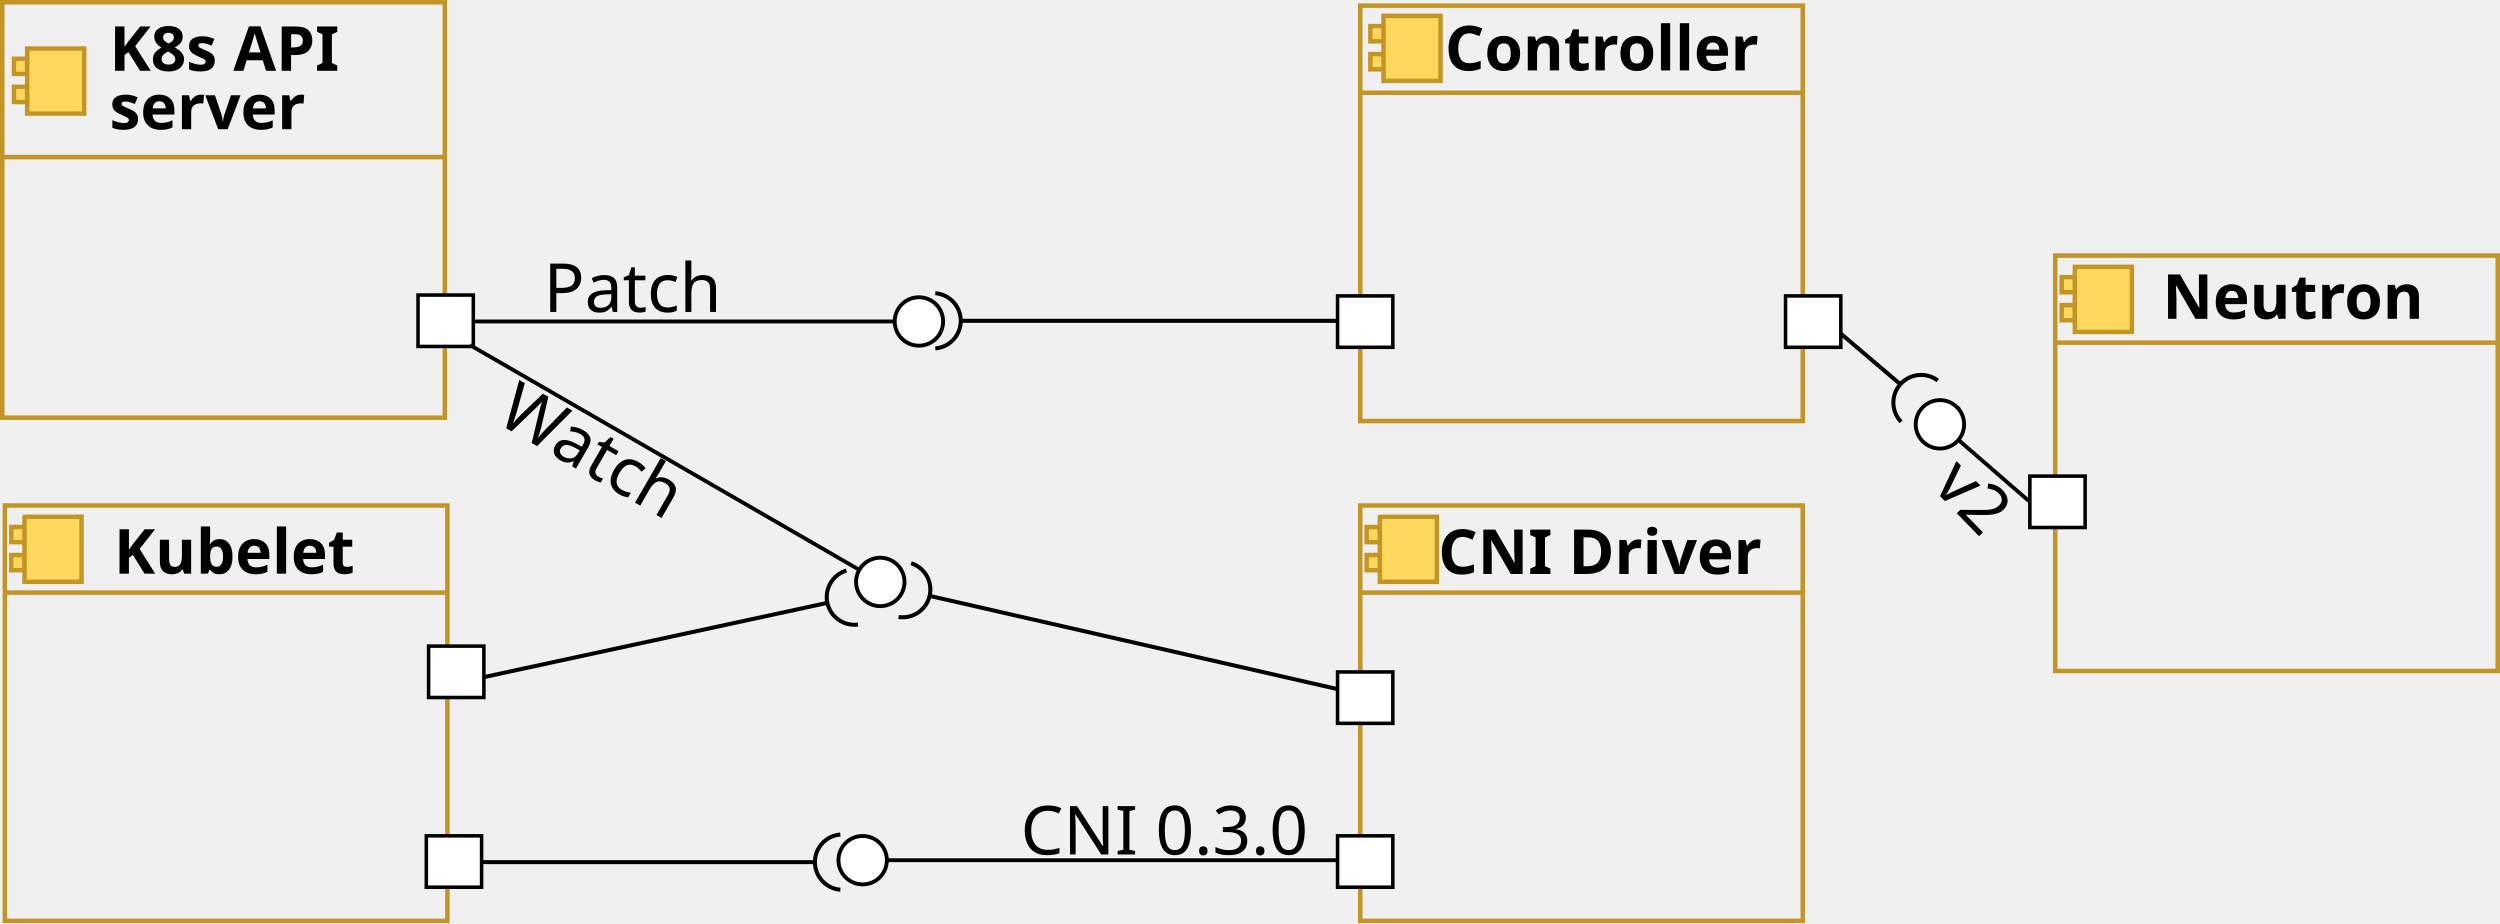
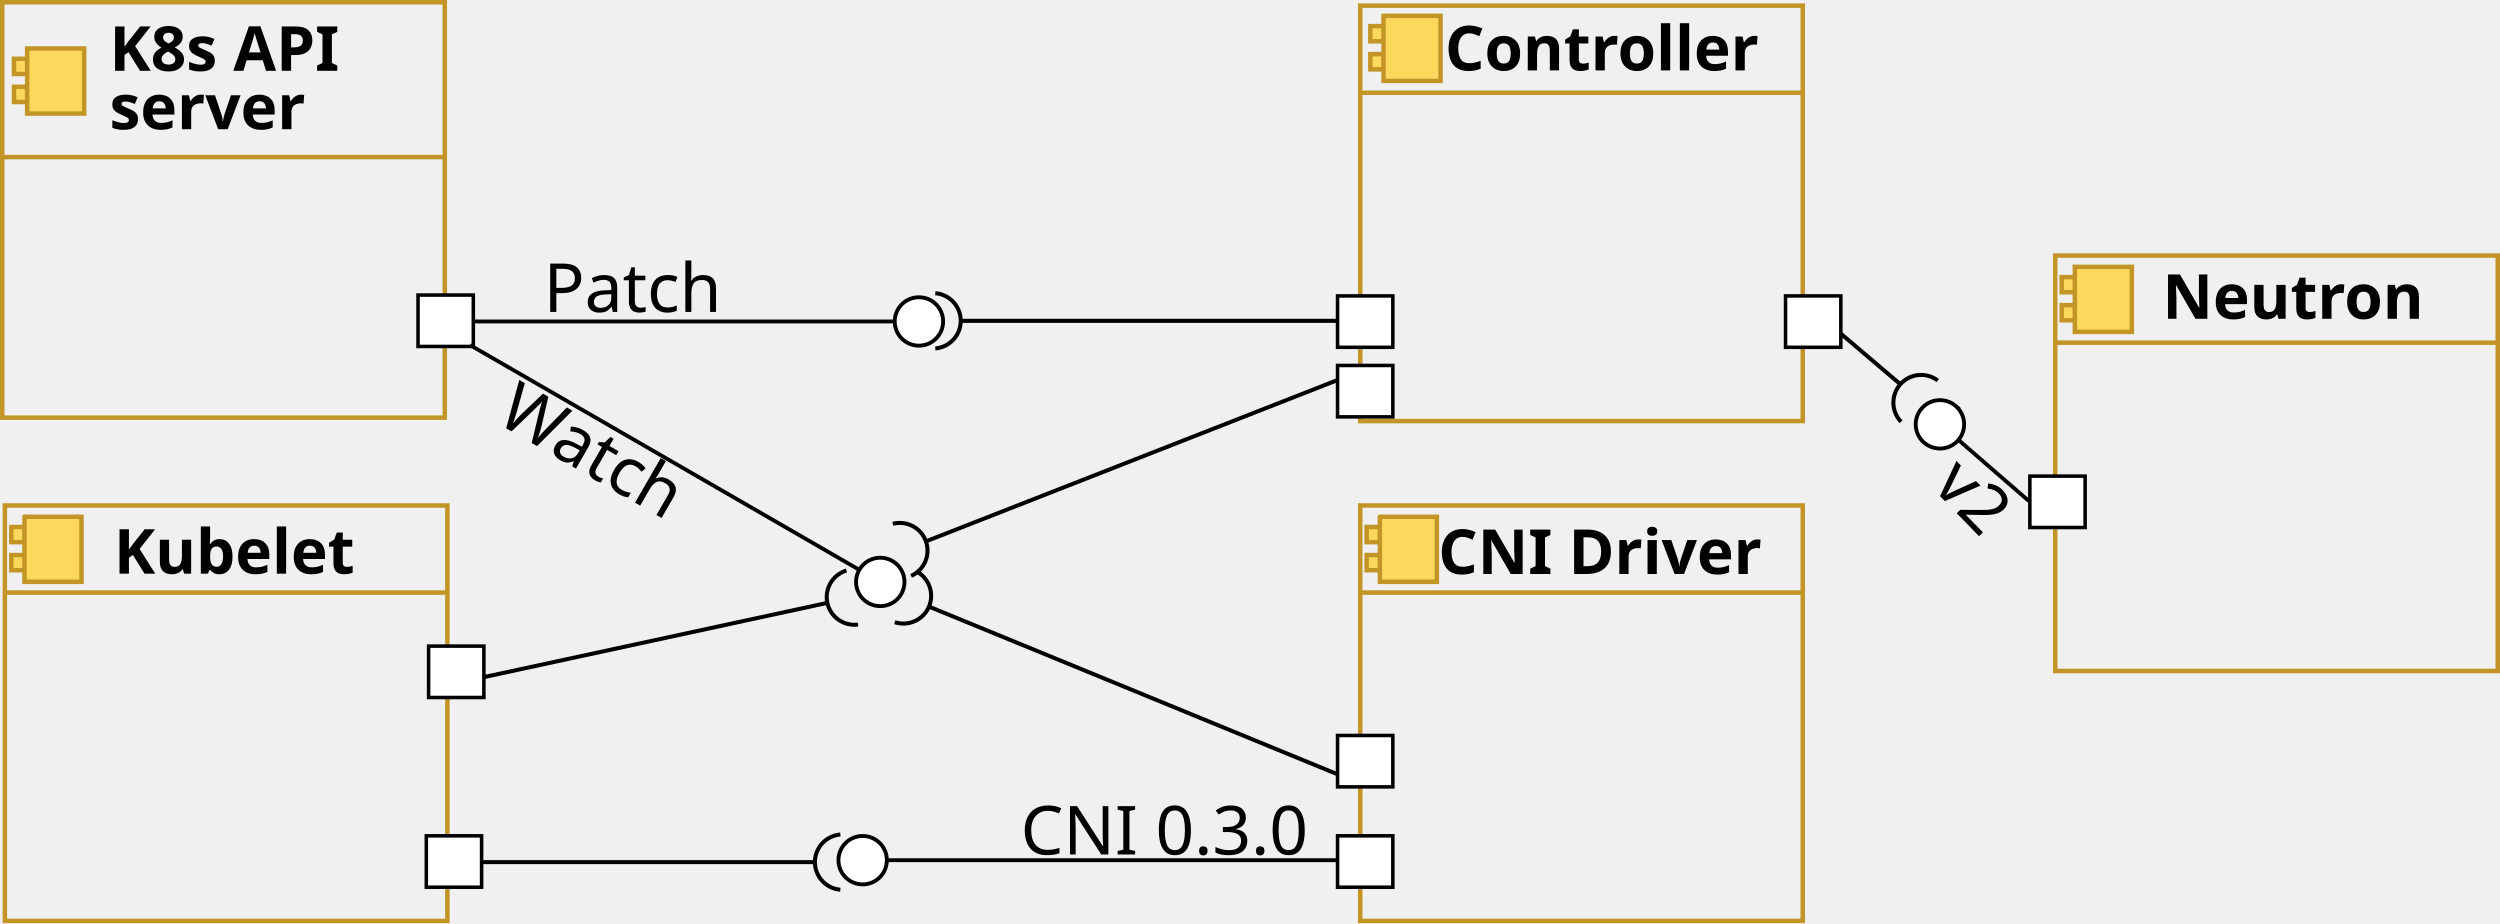
<svg xmlns="http://www.w3.org/2000/svg" width="312.45mm" height="115.373mm" viewBox="0 0 1107.107 408.802" id="svg2" version="1.1">
  <defs id="defs4" />
  <g id="layer1" transform="translate(-302.0458,-262.4331)">
    <g id="g10788">
      <path id="rect4272-7-56" d="m 314.079,283.92 0,11.053 -0.06,-6.516 -5.783,0 0,6.726 5.844,0 0,12.204 -0.06,-6.516 -5.783,0 0,6.726 5.844,0 0,5.126 25.247,0 0,-28.804 -25.247,0 z" style="fill:#fcd95d;fill-opacity:1;stroke:#c39526;stroke-width:1.991;stroke-miterlimit:10;stroke-dasharray:none;stroke-opacity:1" />
      <path d="m 708.981,415.511 c -5.92,0 -10.719,-4.799 -10.719,-10.719 0,-5.92 4.799,-10.719 10.719,-10.719 5.92,0 10.719,4.799 10.719,10.719 0,5.92 -4.799,10.719 -10.719,10.719 z m -209.724,-10.719 199.4,0" style="fill:#ffffff;fill-opacity:1;stroke:#000000;stroke-width:1.719;stroke-miterlimit:4;stroke-dasharray:none;stroke-opacity:1" id="path7744" />
      <g id="g10323">
        <path id="path9651" style="fill:none;fill-opacity:1;fill-rule:evenodd;stroke:#c39526;stroke-width:2;stroke-linecap:butt;stroke-linejoin:miter;stroke-miterlimit:4;stroke-dasharray:none;stroke-opacity:1" d="m 303.214,332.005 196.071,0 m -196.24,-68.572 195.97,0 0,183.96 -195.97,0 z" />
        <path style="fill:#ffffff;fill-opacity:1;stroke:#000000;stroke-width:1.567;stroke-miterlimit:10;stroke-dasharray:none;stroke-opacity:1" d="m 487.17,415.854 24.481,0 0,-22.758 -24.481,0 z" id="rect4272" />
      </g>
-       <text id="text10308" y="293.799" x="350.543" style="font-style:normal;font-weight:normal;font-size:40px;line-height:94%;font-family:sans-serif;letter-spacing:0px;word-spacing:0px;fill:#000000;fill-opacity:1;stroke:none;stroke-width:1px;stroke-linecap:butt;stroke-linejoin:miter;stroke-opacity:1" xml:space="preserve">
+       <text id="text10308" y="293.799" x="350.543" style="font-style:normal;font-weight:normal;line-height:0%;font-family:sans-serif;letter-spacing:0px;word-spacing:0px;fill:#000000;fill-opacity:1;stroke:none;stroke-width:1px;stroke-linecap:butt;stroke-linejoin:miter;stroke-opacity:1" xml:space="preserve">
        <tspan style="font-weight:bold;font-size:27.5px;line-height:94%" y="293.799" x="350.543" id="tspan10310">K8s API</tspan>
        <tspan style="font-weight:bold;font-size:27.5px;line-height:94%" id="tspan10312" y="319.649" x="350.543">server</tspan>
      </text>
-       <text id="text10308-7" y="400.583" x="542.802" style="font-style:normal;font-weight:normal;font-size:40px;line-height:94%;font-family:sans-serif;letter-spacing:0px;word-spacing:0px;fill:#000000;fill-opacity:1;stroke:none;stroke-width:1px;stroke-linecap:butt;stroke-linejoin:miter;stroke-opacity:1" xml:space="preserve">
+       <text id="text10308-7" y="400.583" x="542.802" style="font-style:normal;font-weight:normal;line-height:0%;font-family:sans-serif;letter-spacing:0px;word-spacing:0px;fill:#000000;fill-opacity:1;stroke:none;stroke-width:1px;stroke-linecap:butt;stroke-linejoin:miter;stroke-opacity:1" xml:space="preserve">
        <tspan style="font-weight:normal;font-size:30px;line-height:94%" id="tspan10312-2" y="400.583" x="542.802">Patch</tspan>
      </text>
      <path d="m 686.507,529.423 c -5.127,-2.96 -6.883,-9.516 -3.923,-14.643 2.96,-5.127 9.516,-6.883 14.643,-3.923 5.127,2.96 6.883,9.516 3.923,14.643 -2.96,5.127 -9.516,6.883 -14.643,3.923 z m -176.267,-114.145 172.686,99.7" style="fill:#ffffff;fill-opacity:1;stroke:#000000;stroke-width:1.719;stroke-miterlimit:4;stroke-dasharray:none;stroke-opacity:1" id="path7744-0" />
-       <text transform="matrix(0.8660254,0.5,-0.5,0.8660254,0,0)" id="text10308-7-2" y="128.421" x="675.727" style="font-style:normal;font-weight:normal;font-size:40px;line-height:94%;font-family:sans-serif;letter-spacing:0px;word-spacing:0px;fill:#000000;fill-opacity:1;stroke:none;stroke-width:1px;stroke-linecap:butt;stroke-linejoin:miter;stroke-opacity:1" xml:space="preserve">
+       <text transform="rotate(30)" id="text10308-7-2" y="128.421" x="675.727" style="font-style:normal;font-weight:normal;line-height:0%;font-family:sans-serif;letter-spacing:0px;word-spacing:0px;fill:#000000;fill-opacity:1;stroke:none;stroke-width:1px;stroke-linecap:butt;stroke-linejoin:miter;stroke-opacity:1" xml:space="preserve">
        <tspan style="font-weight:normal;font-size:30px;line-height:94%" id="tspan10312-2-3" y="128.421" x="675.727">Watch</tspan>
      </text>
    </g>
-     <text xml:space="preserve" style="font-style:normal;font-weight:normal;font-size:40px;line-height:94%;font-family:sans-serif;letter-spacing:0px;word-spacing:0px;fill:#000000;fill-opacity:1;stroke:none;stroke-width:1px;stroke-linecap:butt;stroke-linejoin:miter;stroke-opacity:1" x="941.929" y="293.611" id="text10308-9-1">
+     <text xml:space="preserve" style="font-style:normal;font-weight:normal;line-height:0%;font-family:sans-serif;letter-spacing:0px;word-spacing:0px;fill:#000000;fill-opacity:1;stroke:none;stroke-width:1px;stroke-linecap:butt;stroke-linejoin:miter;stroke-opacity:1" x="941.929" y="293.611" id="text10308-9-1">
      <tspan x="941.929" y="293.611" style="font-weight:bold;font-size:27.5px;line-height:94%" id="tspan10499-9">Controller</tspan>
    </text>
    <g id="g10777">
      <g id="g10258">
        <path style="fill:#fcd95d;fill-opacity:1;stroke:#c39526;stroke-width:1.991;stroke-miterlimit:10;stroke-dasharray:none;stroke-opacity:1" d="m 312.896,491.272 0,11.053 -0.06,-6.516 -5.783,0 0,6.726 5.844,0 0,12.204 -0.06,-6.516 -5.783,0 0,6.726 5.844,0 0,5.126 25.247,0 0,-28.804 -25.247,0 z" id="rect4272-7-3" />
        <path id="path9651-7-0" style="fill:none;fill-opacity:1;fill-rule:evenodd;stroke:#c39526;stroke-width:2;stroke-linecap:butt;stroke-linejoin:miter;stroke-miterlimit:4;stroke-dasharray:none;stroke-opacity:1" d="m 304.367,524.848 196.071,0 m -196.24,-38.572 195.97,0 0,183.96 -195.97,0 z" />
      </g>
      <path id="rect4272-6" d="m 491.846,571.315 24.481,0 0,-22.758 -24.481,0 z" style="fill:#ffffff;fill-opacity:1;stroke:#000000;stroke-width:1.567;stroke-miterlimit:10;stroke-dasharray:none;stroke-opacity:1" />
      <path id="rect4272-6-1" d="m 490.836,655.335 24.481,0 0,-22.758 -24.481,0 z" style="fill:#ffffff;fill-opacity:1;stroke:#000000;stroke-width:1.567;stroke-miterlimit:10;stroke-dasharray:none;stroke-opacity:1" />
      <path d="m 676.879,515.095 c -6.114,1.848 -9.79,8.075 -8.453,14.321 1.345,6.243 7.251,10.413 13.584,9.59 m -165.803,23.31 153.019,-33.072" style="fill:none;fill-opacity:1;stroke:#000000;stroke-width:1.79;stroke-miterlimit:4;stroke-dasharray:none;stroke-opacity:1" id="path7157-1-7" />
-       <text id="text10308-2" y="516.468" x="352.514" style="font-style:normal;font-weight:normal;font-size:40px;line-height:94%;font-family:sans-serif;letter-spacing:0px;word-spacing:0px;fill:#000000;fill-opacity:1;stroke:none;stroke-width:1px;stroke-linecap:butt;stroke-linejoin:miter;stroke-opacity:1" xml:space="preserve">
+       <text id="text10308-2" y="516.468" x="352.514" style="font-style:normal;font-weight:normal;line-height:0%;font-family:sans-serif;letter-spacing:0px;word-spacing:0px;fill:#000000;fill-opacity:1;stroke:none;stroke-width:1px;stroke-linecap:butt;stroke-linejoin:miter;stroke-opacity:1" xml:space="preserve">
        <tspan style="font-weight:bold;font-size:27.5px;line-height:94%" id="tspan10312-8" y="516.468" x="352.514">Kubelet</tspan>
      </text>
      <path d="m 674.187,631.992 c -6.366,0.524 -11.266,5.841 -11.27,12.229 0.005,6.386 4.905,11.703 11.27,12.227 m -159.162,-12.227 148.71,0" style="fill:none;fill-opacity:1;stroke:#000000;stroke-width:1.79;stroke-miterlimit:4;stroke-dasharray:none;stroke-opacity:1" id="path7157-1-78" />
    </g>
-     <g id="g10755">
-       <g id="g10258-9" transform="translate(600.2134,0)">
-         <path style="fill:#fcd95d;fill-opacity:1;stroke:#c39526;stroke-width:1.991;stroke-miterlimit:10;stroke-dasharray:none;stroke-opacity:1" d="m 312.896,491.272 0,11.053 -0.06,-6.516 -5.783,0 0,6.726 5.844,0 0,12.204 -0.06,-6.516 -5.783,0 0,6.726 5.844,0 0,5.126 25.247,0 0,-28.804 -25.247,0 z" id="rect4272-7-3-3" />
-         <path id="path9651-7-0-6" style="fill:none;fill-opacity:1;fill-rule:evenodd;stroke:#c39526;stroke-width:2;stroke-linecap:butt;stroke-linejoin:miter;stroke-miterlimit:4;stroke-dasharray:none;stroke-opacity:1" d="m 304.367,524.848 196.071,0 m -196.24,-38.572 195.97,0 0,183.96 -195.97,0 z" />
-       </g>
-       <path id="rect4272-6-5" d="m 894.372,582.767 24.481,0 0,-22.758 -24.481,0 z" style="fill:#ffffff;fill-opacity:1;stroke:#000000;stroke-width:1.567;stroke-miterlimit:10;stroke-dasharray:none;stroke-opacity:1" />
-       <text id="text10308-9" y="516.611" x="938.942" style="font-style:normal;font-weight:normal;font-size:40px;line-height:94%;font-family:sans-serif;letter-spacing:0px;word-spacing:0px;fill:#000000;fill-opacity:1;stroke:none;stroke-width:1px;stroke-linecap:butt;stroke-linejoin:miter;stroke-opacity:1" xml:space="preserve">
-         <tspan id="tspan10499" style="font-weight:bold;font-size:27.5px;line-height:94%" y="516.611" x="938.942">CNI Driver</tspan>
-       </text>
-       <path d="m 699.983,535.67 c 6.319,0.932 12.297,-3.136 13.748,-9.356 1.443,-6.221 -2.125,-12.51 -8.205,-14.463 m 188.626,55.712 -181.217,-41.435" style="fill:none;fill-opacity:1;stroke:#000000;stroke-width:1.79;stroke-miterlimit:4;stroke-dasharray:none;stroke-opacity:1" id="path7157-1-6" />
-       <path id="rect4272-6-1-3" d="m 894.372,655.335 24.481,0 0,-22.758 -24.481,0 z" style="fill:#ffffff;fill-opacity:1;stroke:#000000;stroke-width:1.567;stroke-miterlimit:10;stroke-dasharray:none;stroke-opacity:1" />
-       <path d="m 684.07,632.643 c 5.92,0 10.719,4.799 10.719,10.719 0,5.92 -4.799,10.719 -10.719,10.719 -5.92,0 -10.719,-4.799 -10.719,-10.719 0,-5.92 4.799,-10.719 10.719,-10.719 z m 209.724,10.719 -199.4,0" style="fill:#ffffff;fill-opacity:1;stroke:#000000;stroke-width:1.719;stroke-miterlimit:4;stroke-dasharray:none;stroke-opacity:1" id="path7744-1" />
-       <text id="text10308-7-5" y="640.838" x="754.024" style="font-style:normal;font-weight:normal;font-size:40px;line-height:94%;font-family:sans-serif;letter-spacing:0px;word-spacing:0px;fill:#000000;fill-opacity:1;stroke:none;stroke-width:1px;stroke-linecap:butt;stroke-linejoin:miter;stroke-opacity:1" xml:space="preserve">
-         <tspan style="font-weight:normal;font-size:30px;line-height:94%" id="tspan10312-2-0" y="640.838" x="754.024">CNI 0.3.0</tspan>
-       </text>
+     <g transform="translate(600.2134)" id="g10258-9">
+       <path id="rect4272-7-3-3" d="m 312.896,491.272 v 11.053 l -0.06,-6.516 h -5.783 v 6.726 h 5.844 v 12.204 l -0.06,-6.516 h -5.783 v 6.726 h 5.844 v 5.126 h 25.247 v -28.804 h -25.247 z" style="fill:#fcd95d;fill-opacity:1;stroke:#c39526;stroke-width:1.991;stroke-miterlimit:10;stroke-dasharray:none;stroke-opacity:1" />
+       <path d="M 304.367,524.848 H 500.438 M 304.198,486.276 h 195.97 v 183.96 H 304.198 Z" style="fill:none;fill-opacity:1;fill-rule:evenodd;stroke:#c39526;stroke-width:2;stroke-linecap:butt;stroke-linejoin:miter;stroke-miterlimit:4;stroke-dasharray:none;stroke-opacity:1" id="path9651-7-0-6" />
    </g>
+     <path style="fill:#ffffff;fill-opacity:1;stroke:#000000;stroke-width:1.567;stroke-miterlimit:10;stroke-dasharray:none;stroke-opacity:1" d="m 894.372,610.892 h 24.481 v -22.758 h -24.481 z" id="rect4272-6-5" />
+     <text xml:space="preserve" style="font-style:normal;font-weight:normal;line-height:0%;font-family:sans-serif;letter-spacing:0px;word-spacing:0px;fill:#000000;fill-opacity:1;stroke:none;stroke-width:1px;stroke-linecap:butt;stroke-linejoin:miter;stroke-opacity:1" x="938.942" y="516.611" id="text10308-9">
+       <tspan x="938.942" y="516.611" style="font-weight:bold;font-size:27.5px;line-height:94%" id="tspan10499">CNI Driver</tspan>
+     </text>
+     <path id="path7157-1-6" style="fill:none;fill-opacity:1;stroke:#000000;stroke-width:1.79;stroke-miterlimit:4;stroke-dasharray:none;stroke-opacity:1" d="m 698.305,537.964 c 6.069,1.989 12.65,-1.008 15.134,-6.893 2.475,-5.887 0.025,-12.689 -5.637,-15.643 m 186.645,89.932 -181.762,-74.607" />
+     <path style="fill:#ffffff;fill-opacity:1;stroke:#000000;stroke-width:1.567;stroke-miterlimit:10;stroke-dasharray:none;stroke-opacity:1" d="m 894.372,655.335 h 24.481 v -22.758 h -24.481 z" id="rect4272-6-1-3" />
+     <path id="path7744-1" style="fill:#ffffff;fill-opacity:1;stroke:#000000;stroke-width:1.719;stroke-miterlimit:4;stroke-dasharray:none;stroke-opacity:1" d="m 684.07,632.643 c 5.92,0 10.719,4.799 10.719,10.719 0,5.92 -4.799,10.719 -10.719,10.719 -5.92,0 -10.719,-4.799 -10.719,-10.719 0,-5.92 4.799,-10.719 10.719,-10.719 z m 209.724,10.719 H 694.394" />
+     <text xml:space="preserve" style="font-style:normal;font-weight:normal;line-height:0%;font-family:sans-serif;letter-spacing:0px;word-spacing:0px;fill:#000000;fill-opacity:1;stroke:none;stroke-width:1px;stroke-linecap:butt;stroke-linejoin:miter;stroke-opacity:1" x="754.024" y="640.838" id="text10308-7-5">
+       <tspan x="754.024" y="640.838" id="tspan10312-2-0" style="font-weight:normal;font-size:30px;line-height:94%">CNI 0.3.0</tspan>
+     </text>
    <g id="g10768">
      <path d="m 716.241,416.733 c 6.366,-0.524 11.266,-5.841 11.27,-12.229 -0.005,-6.386 -4.905,-11.703 -11.27,-12.227 m 178.734,12.227 -168.282,0" style="fill:none;fill-opacity:1;stroke:#000000;stroke-width:1.79;stroke-miterlimit:4;stroke-dasharray:none;stroke-opacity:1" id="path7157-1" />
      <g id="g10283">
        <path style="fill:#fcd95d;fill-opacity:1;stroke:#c39526;stroke-width:1.991;stroke-miterlimit:10;stroke-dasharray:none;stroke-opacity:1" d="m 914.733,269.46 0,11.053 -0.06,-6.516 -5.783,0 0,6.726 5.844,0 0,12.204 -0.06,-6.516 -5.783,0 0,6.726 5.844,0 0,5.126 25.247,0 0,-28.804 -25.247,0 z" id="rect4272-7" />
        <path id="path9651-7" style="fill:none;fill-opacity:1;fill-rule:evenodd;stroke:#c39526;stroke-width:2;stroke-linecap:butt;stroke-linejoin:miter;stroke-miterlimit:4;stroke-dasharray:none;stroke-opacity:1" d="m 904.58,303.507 196.071,0 m -196.24,-38.572 195.97,0 0,183.96 -195.97,0 z" />
      </g>
      <path id="rect4272-2-1" d="m 1092.76,416.234 24.481,0 0,-22.758 -24.481,0 z" style="fill:#ffffff;fill-opacity:1;stroke:#000000;stroke-width:1.567;stroke-miterlimit:10;stroke-dasharray:none;stroke-opacity:1" />
      <path id="rect4272-2" d="m 894.372,416.234 24.481,0 0,-22.758 -24.481,0 z" style="fill:#ffffff;fill-opacity:1;stroke:#000000;stroke-width:1.567;stroke-miterlimit:10;stroke-dasharray:none;stroke-opacity:1" />
      <path d="m 1160.161,430.938 c -5.104,-3.84 -12.3,-3.125 -16.548,1.644 -4.238,4.778 -4.115,12.003 0.291,16.626 m -26.488,-38.868 26.808,22.787" style="fill:none;fill-opacity:1;stroke:#000000;stroke-width:1.79;stroke-miterlimit:4;stroke-dasharray:none;stroke-opacity:1" id="path7157-1-78-3" />
    </g>
    <g id="g10744">
      <g id="g10258-9-0" transform="translate(907.985,-110.6701)">
        <path style="fill:#fcd95d;fill-opacity:1;stroke:#c39526;stroke-width:1.991;stroke-miterlimit:10;stroke-dasharray:none;stroke-opacity:1" d="m 312.896,491.272 0,11.053 -0.06,-6.516 -5.783,0 0,6.726 5.844,0 0,12.204 -0.06,-6.516 -5.783,0 0,6.726 5.844,0 0,5.126 25.247,0 0,-28.804 -25.247,0 z" id="rect4272-7-3-3-6" />
        <path id="path9651-7-0-6-2" style="fill:none;fill-opacity:1;fill-rule:evenodd;stroke:#c39526;stroke-width:2;stroke-linecap:butt;stroke-linejoin:miter;stroke-miterlimit:4;stroke-dasharray:none;stroke-opacity:1" d="m 304.367,524.848 196.071,0 m -196.24,-38.572 195.97,0 0,183.96 -195.97,0 z" />
      </g>
-       <text id="text10308-9-3" y="403.614" x="1259.68" style="font-style:normal;font-weight:normal;font-size:40px;line-height:94%;font-family:sans-serif;letter-spacing:0px;word-spacing:0px;fill:#000000;fill-opacity:1;stroke:none;stroke-width:1px;stroke-linecap:butt;stroke-linejoin:miter;stroke-opacity:1" xml:space="preserve">
+       <text id="text10308-9-3" y="403.614" x="1259.68" style="font-style:normal;font-weight:normal;line-height:0%;font-family:sans-serif;letter-spacing:0px;word-spacing:0px;fill:#000000;fill-opacity:1;stroke:none;stroke-width:1px;stroke-linecap:butt;stroke-linejoin:miter;stroke-opacity:1" xml:space="preserve">
        <tspan id="tspan10499-6" style="font-weight:bold;font-size:27.5px;line-height:94%" y="403.614" x="1259.68">Neutron</tspan>
      </text>
      <path id="rect4272-2-1-0" d="m 1200.953,496.036 24.481,0 0,-22.758 -24.481,0 z" style="fill:#ffffff;fill-opacity:1;stroke:#000000;stroke-width:1.567;stroke-miterlimit:10;stroke-dasharray:none;stroke-opacity:1" />
      <path d="m 1168.024,442.146 c 4.532,3.809 5.118,10.57 1.31,15.102 -3.809,4.532 -10.57,5.118 -15.102,1.309 -4.532,-3.809 -5.118,-10.57 -1.309,-15.102 3.809,-4.532 10.57,-5.118 15.102,-1.309 z m 32.438,42.124 -31.431,-27.276" style="fill:#ffffff;fill-opacity:1;stroke:#000000;stroke-width:1.719;stroke-miterlimit:4;stroke-dasharray:none;stroke-opacity:1" id="path7744-1-6" />
-       <text transform="matrix(0.6981051,0.7159953,-0.7159953,0.6981051,0,0)" id="text10308-7-5-2" y="-494.805" x="1149.762" style="font-style:normal;font-weight:normal;font-size:40px;line-height:94%;font-family:sans-serif;letter-spacing:0px;word-spacing:0px;fill:#000000;fill-opacity:1;stroke:none;stroke-width:1px;stroke-linecap:butt;stroke-linejoin:miter;stroke-opacity:1" xml:space="preserve">
+       <text transform="rotate(45.72483)" id="text10308-7-5-2" y="-494.805" x="1149.762" style="font-style:normal;font-weight:normal;line-height:0%;font-family:sans-serif;letter-spacing:0px;word-spacing:0px;fill:#000000;fill-opacity:1;stroke:none;stroke-width:1px;stroke-linecap:butt;stroke-linejoin:miter;stroke-opacity:1" xml:space="preserve">
        <tspan style="font-weight:normal;font-size:30px;line-height:94%" id="tspan10312-2-0-0" y="-494.805" x="1149.762">v2</tspan>
      </text>
    </g>
+     <path d="m 705.525,517.476 c 5.832,-2.605 8.691,-9.247 6.577,-15.274 -2.122,-6.023 -8.508,-9.414 -14.686,-7.798 M 894.671,430.615 711.331,502.474" style="fill:none;fill-opacity:1;stroke:#000000;stroke-width:1.79;stroke-miterlimit:4;stroke-dasharray:none;stroke-opacity:1" id="path7157-1-6-3" />
+     <path id="rect4272-2-6" d="m 894.372,447.034 h 24.481 v -22.758 h -24.481 z" style="fill:#ffffff;fill-opacity:1;stroke:#000000;stroke-width:1.567;stroke-miterlimit:10;stroke-dasharray:none;stroke-opacity:1" />
  </g>
</svg>
